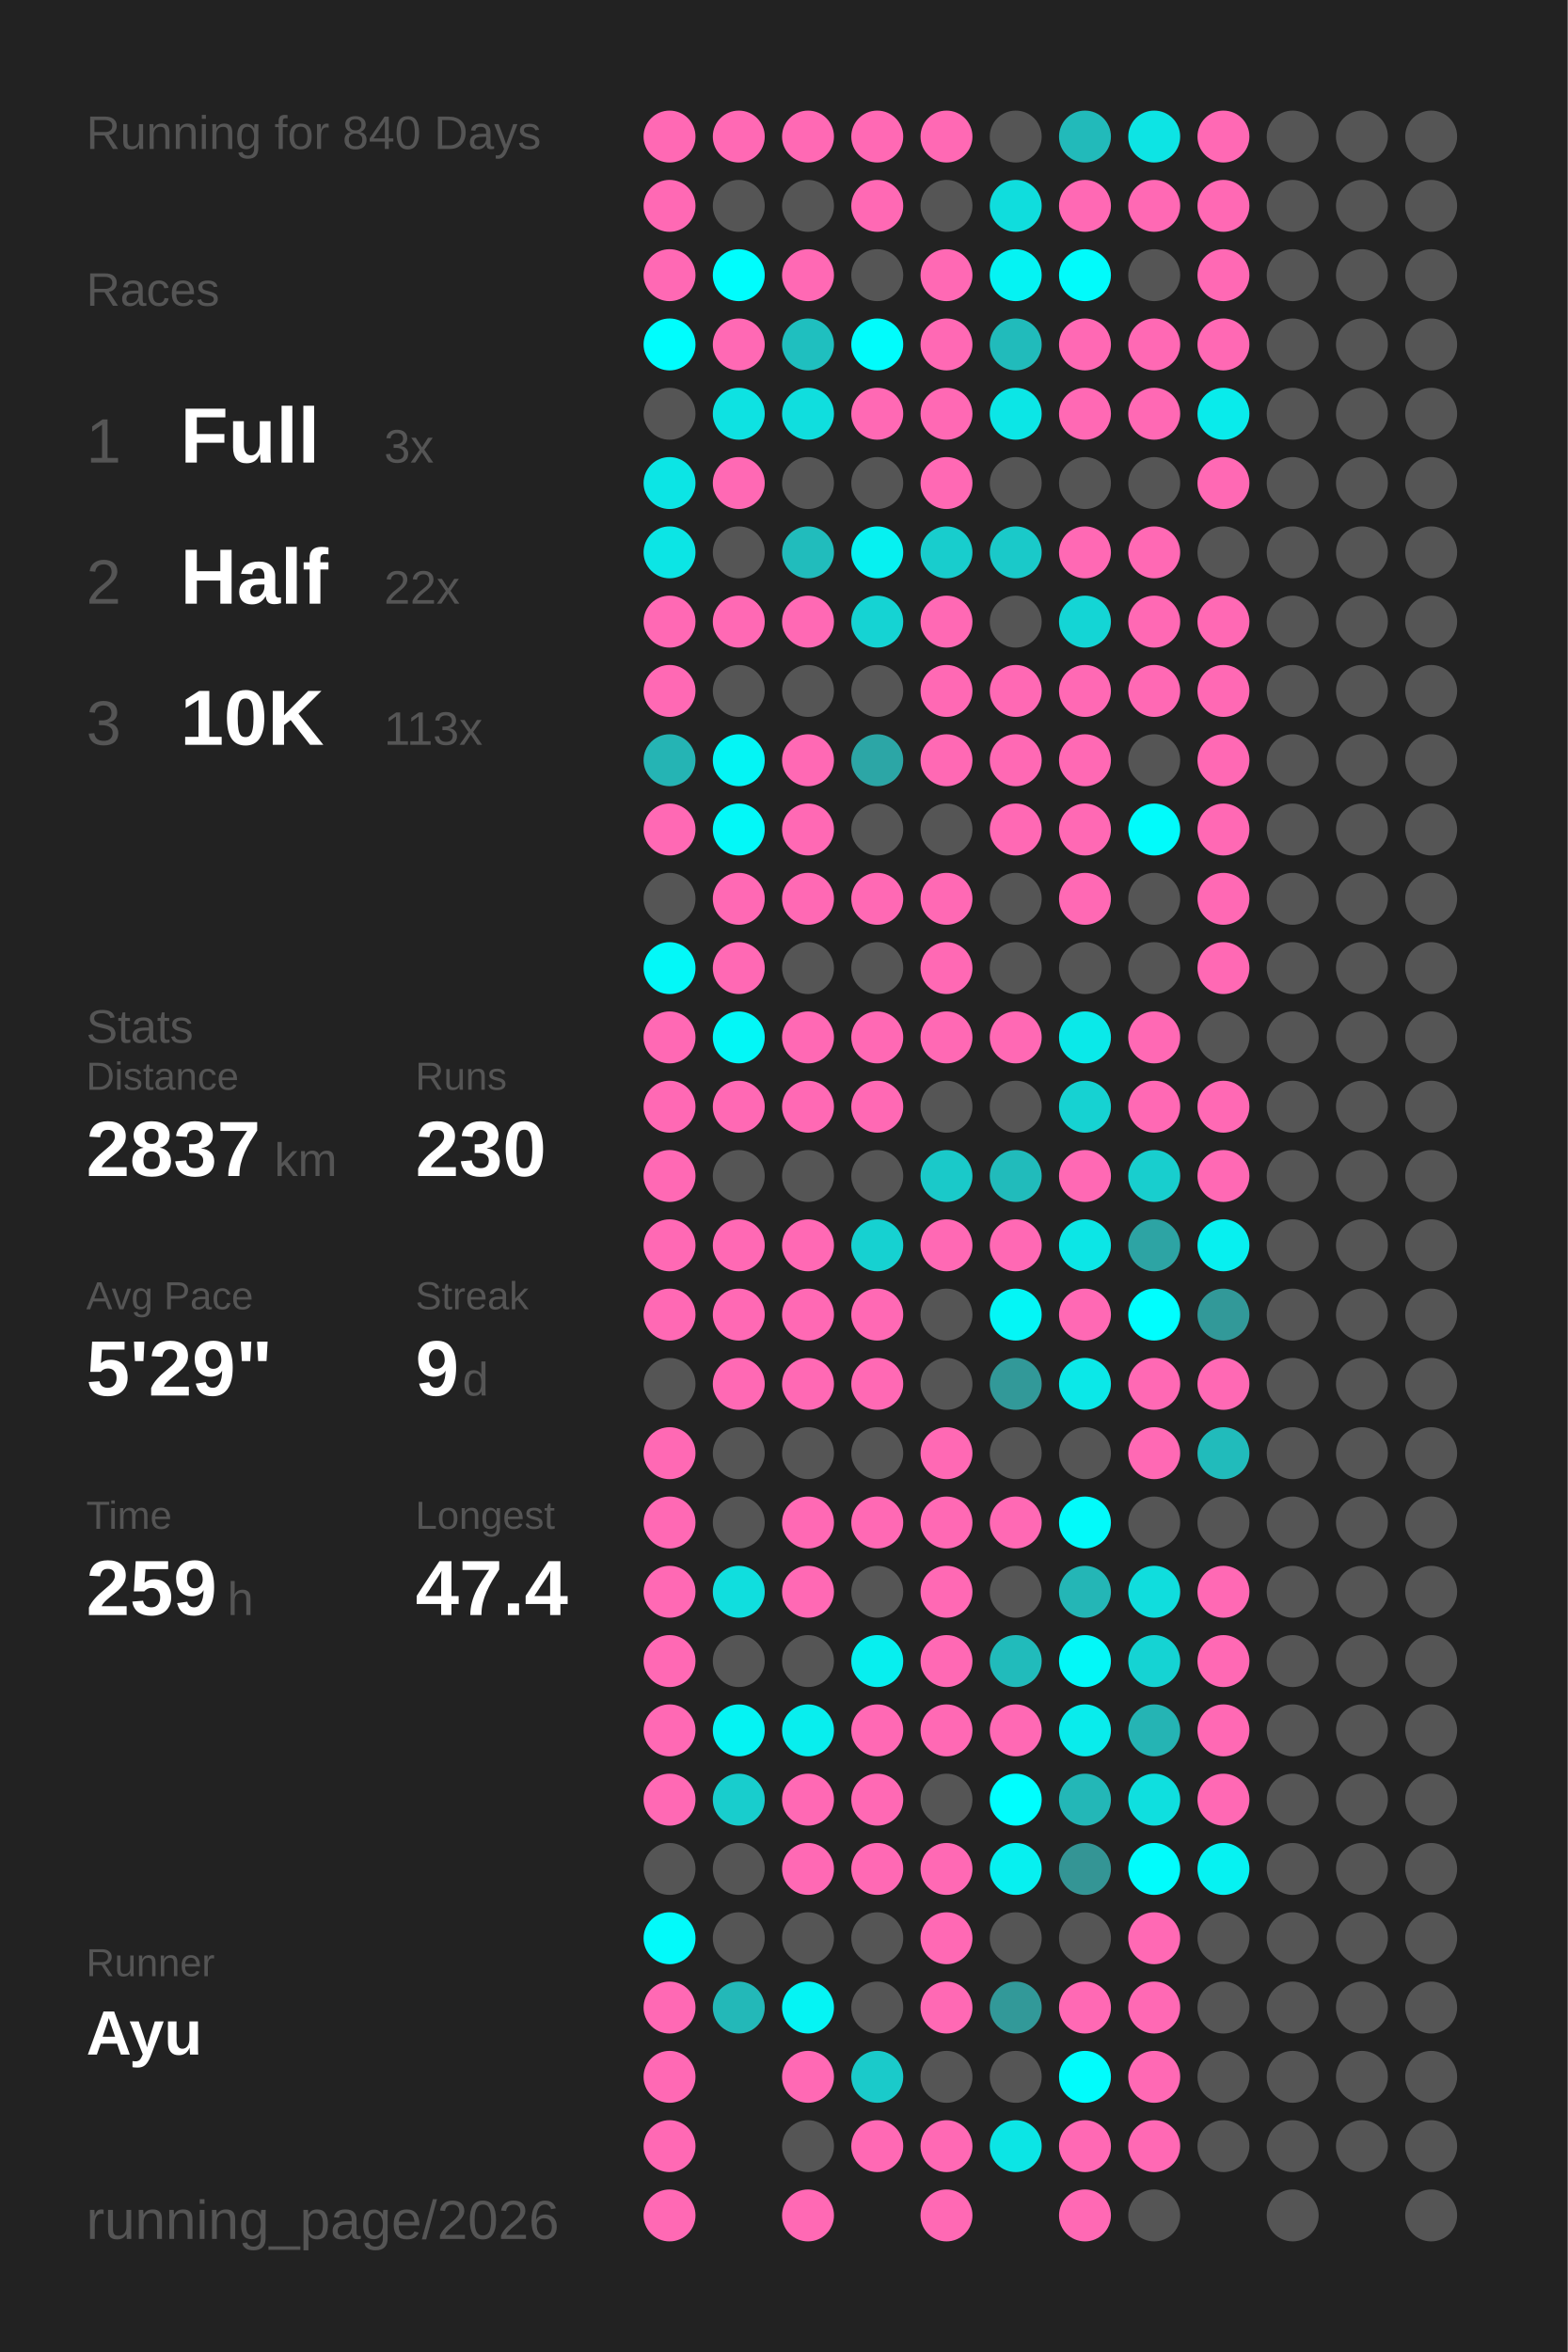
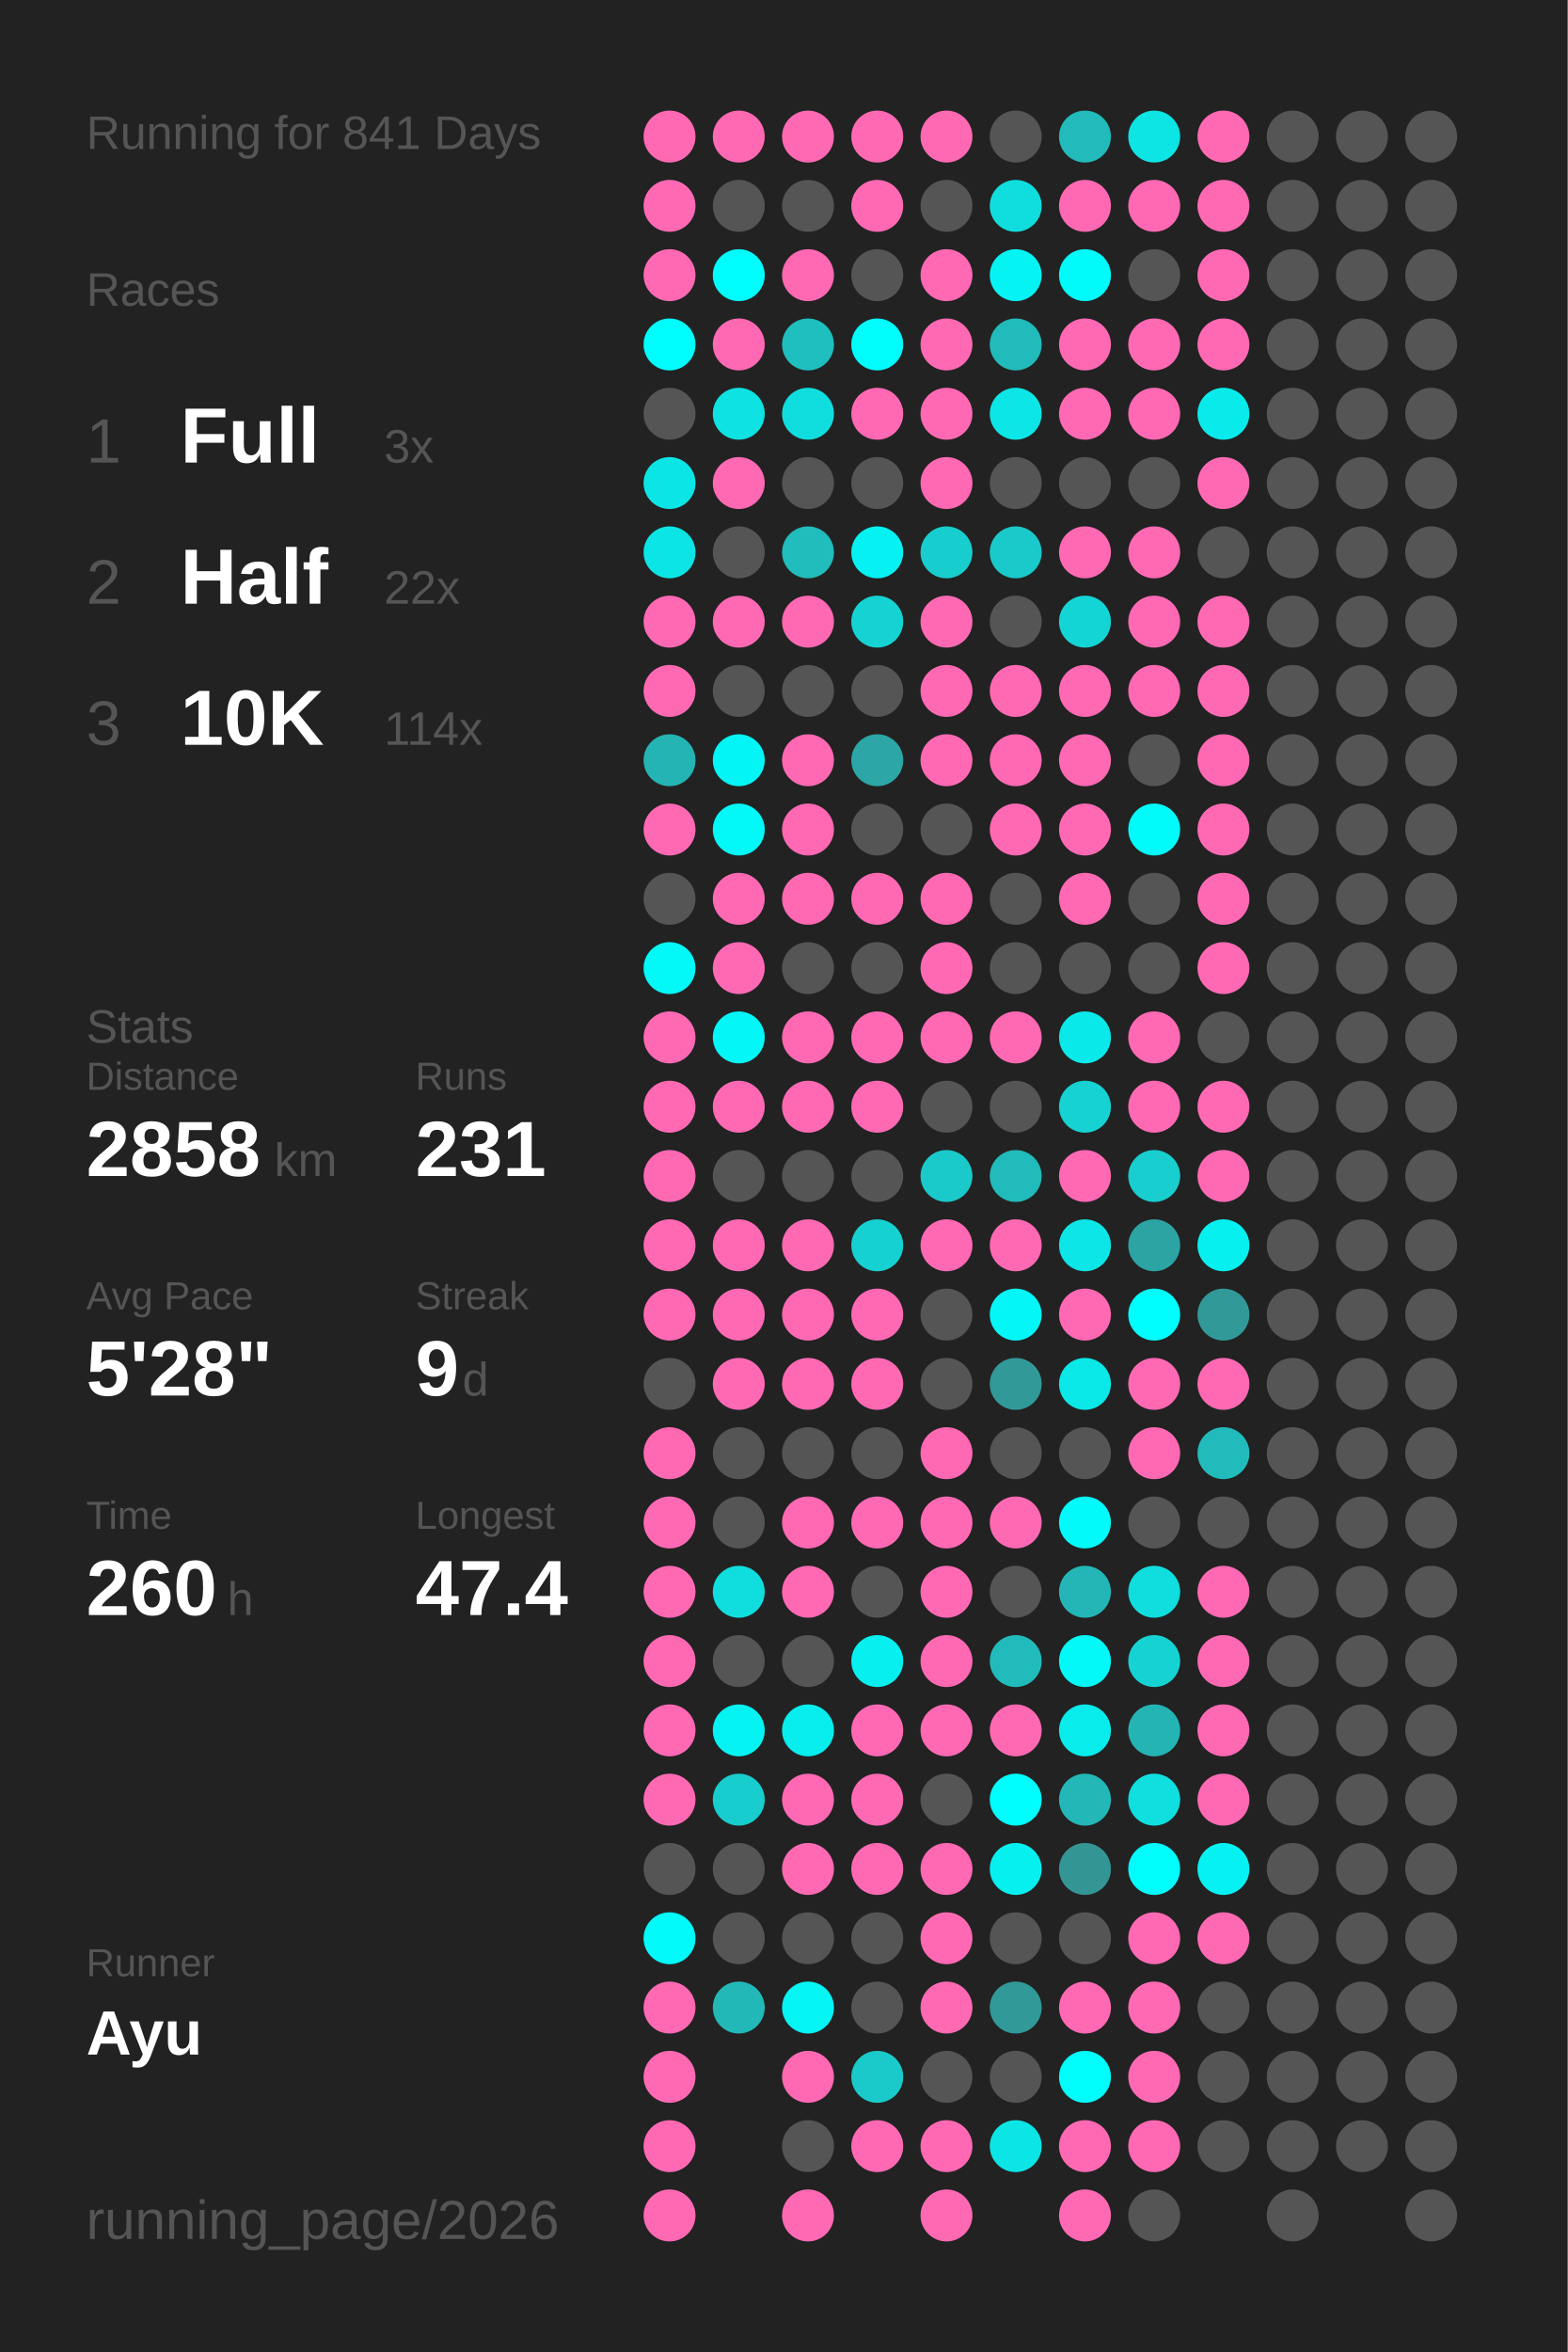
<svg xmlns="http://www.w3.org/2000/svg" baseProfile="full" height="300mm" version="1.1" viewBox="0,0,200,300" width="200mm">
  <defs />
  <rect fill="#222222" height="300" width="200" x="0" y="0" />
-   <text fill="#555555" style="font-size:6px; font-family:Arial;" x="11" y="19">Running for 840 Days</text>
+   <text fill="#555555" style="font-size:6px; font-family:Arial;" x="11" y="19">Running for 841 Days</text>
  <text fill="#555555" style="font-size:6px; font-family:Arial;" x="11" y="39">Races</text>
  <text fill="#555555" style="font-size:8px; font-family:Arial;" x="11" y="59">1</text>
  <text fill="#FFFFFF" style="font-size:10px; font-family:Arial; font-weight:bold;" x="23" y="59">Full</text>
  <text fill="#555555" style="font-size:6px; font-family:Arial;" x="49" y="59">3x</text>
  <text fill="#555555" style="font-size:8px; font-family:Arial;" x="11" y="77">2</text>
  <text fill="#FFFFFF" style="font-size:10px; font-family:Arial; font-weight:bold;" x="23" y="77">Half</text>
  <text fill="#555555" style="font-size:6px; font-family:Arial;" x="49" y="77">22x</text>
  <text fill="#555555" style="font-size:8px; font-family:Arial;" x="11" y="95">3</text>
  <text fill="#FFFFFF" style="font-size:10px; font-family:Arial; font-weight:bold;" x="23" y="95">10K</text>
-   <text fill="#555555" style="font-size:6px; font-family:Arial;" x="49" y="95">113x</text>
+   <text fill="#555555" style="font-size:6px; font-family:Arial;" x="49" y="95">114x</text>
  <text fill="#555555" style="font-size:6px; font-family:Arial;" x="11" y="133">Stats</text>
  <text fill="#555555" style="font-size:5px; font-family:Arial;" x="11" y="139">Distance</text>
-   <text fill="#FFFFFF" style="font-size:10px; font-family:Arial; font-weight:bold;" x="11" y="150">2837</text>
+   <text fill="#FFFFFF" style="font-size:10px; font-family:Arial; font-weight:bold;" x="11" y="150">2858</text>
  <text fill="#555555" style="font-size:6px; font-family:Arial;" x="35" y="150">km</text>
  <text fill="#555555" style="font-size:5px; font-family:Arial;" x="53" y="139">Runs</text>
-   <text fill="#FFFFFF" style="font-size:10px; font-family:Arial; font-weight:bold;" x="53" y="150">230</text>
+   <text fill="#FFFFFF" style="font-size:10px; font-family:Arial; font-weight:bold;" x="53" y="150">231</text>
  <text fill="#555555" style="font-size:5px; font-family:Arial;" x="11" y="167">Avg Pace</text>
-   <text fill="#FFFFFF" style="font-size:10px; font-family:Arial; font-weight:bold;" x="11" y="178">5'29"</text>
+   <text fill="#FFFFFF" style="font-size:10px; font-family:Arial; font-weight:bold;" x="11" y="178">5'28"</text>
  <text fill="#555555" style="font-size:5px; font-family:Arial;" x="53" y="167">Streak</text>
  <text fill="#FFFFFF" style="font-size:10px; font-family:Arial; font-weight:bold;" x="53" y="178">9</text>
  <text fill="#555555" style="font-size:6px; font-family:Arial;" x="59" y="178">d</text>
  <text fill="#555555" style="font-size:5px; font-family:Arial;" x="11" y="195">Time</text>
-   <text fill="#FFFFFF" style="font-size:10px; font-family:Arial; font-weight:bold;" x="11" y="206">259</text>
+   <text fill="#FFFFFF" style="font-size:10px; font-family:Arial; font-weight:bold;" x="11" y="206">260</text>
  <text fill="#555555" style="font-size:6px; font-family:Arial;" x="29" y="206">h</text>
  <text fill="#555555" style="font-size:5px; font-family:Arial;" x="53" y="195">Longest</text>
  <text fill="#FFFFFF" style="font-size:10px; font-family:Arial; font-weight:bold;" x="53" y="206">47.4</text>
  <text fill="#555555" style="font-size:5px; font-family:Arial;" x="11" y="252.065">Runner</text>
  <text fill="#FFFFFF" style="font-size:8px; font-family:Arial; font-weight:bold;" x="11" y="262.065">Ayu</text>
  <text fill="#555555" style="font-size:7px; font-family:Arial;" x="11" y="285.581">running_page/2026</text>
  <circle cx="85.417" cy="17.419" fill="#ff69b4" r="3.312" />
  <circle cx="85.417" cy="26.258" fill="#ff69b4" r="3.312" />
  <circle cx="85.417" cy="35.097" fill="#ff69b4" r="3.312" />
  <circle cx="85.417" cy="43.935" fill="#00fdfd" r="3.312" />
  <circle cx="85.417" cy="52.774" fill="#555555" r="3.312" />
  <circle cx="85.417" cy="61.613" fill="#0ce5e5" r="3.312" />
  <circle cx="85.417" cy="70.452" fill="#0ce5e5" r="3.312" />
  <circle cx="85.417" cy="79.29" fill="#ff69b4" r="3.312" />
  <circle cx="85.417" cy="88.129" fill="#ff69b4" r="3.312" />
  <circle cx="85.417" cy="96.968" fill="#25b4b4" r="3.312" />
  <circle cx="85.417" cy="105.806" fill="#ff69b4" r="3.312" />
  <circle cx="85.417" cy="114.645" fill="#555555" r="3.312" />
  <circle cx="85.417" cy="123.484" fill="#03f8f8" r="3.312" />
  <circle cx="85.417" cy="132.323" fill="#ff69b4" r="3.312" />
  <circle cx="85.417" cy="141.161" fill="#ff69b4" r="3.312" />
  <circle cx="85.417" cy="150" fill="#ff69b4" r="3.312" />
  <circle cx="85.417" cy="158.839" fill="#ff69b4" r="3.312" />
  <circle cx="85.417" cy="167.677" fill="#ff69b4" r="3.312" />
  <circle cx="85.417" cy="176.516" fill="#555555" r="3.312" />
  <circle cx="85.417" cy="185.355" fill="#ff69b4" r="3.312" />
  <circle cx="85.417" cy="194.194" fill="#ff69b4" r="3.312" />
  <circle cx="85.417" cy="203.032" fill="#ff69b4" r="3.312" />
  <circle cx="85.417" cy="211.871" fill="#ff69b4" r="3.312" />
  <circle cx="85.417" cy="220.71" fill="#ff69b4" r="3.312" />
  <circle cx="85.417" cy="229.548" fill="#ff69b4" r="3.312" />
  <circle cx="85.417" cy="238.387" fill="#555555" r="3.312" />
  <circle cx="85.417" cy="247.226" fill="#02fafa" r="3.312" />
  <circle cx="85.417" cy="256.065" fill="#ff69b4" r="3.312" />
  <circle cx="85.417" cy="264.903" fill="#ff69b4" r="3.312" />
  <circle cx="85.417" cy="273.742" fill="#ff69b4" r="3.312" />
  <circle cx="85.417" cy="282.581" fill="#ff69b4" r="3.312" />
  <circle cx="94.25" cy="17.419" fill="#ff69b4" r="3.312" />
  <circle cx="94.25" cy="26.258" fill="#555555" r="3.312" />
  <circle cx="94.25" cy="35.097" fill="#00fdfd" r="3.312" />
  <circle cx="94.25" cy="43.935" fill="#ff69b4" r="3.312" />
  <circle cx="94.25" cy="52.774" fill="#0ee2e2" r="3.312" />
  <circle cx="94.25" cy="61.613" fill="#ff69b4" r="3.312" />
  <circle cx="94.25" cy="70.452" fill="#555555" r="3.312" />
  <circle cx="94.25" cy="79.29" fill="#ff69b4" r="3.312" />
  <circle cx="94.25" cy="88.129" fill="#555555" r="3.312" />
  <circle cx="94.25" cy="96.968" fill="#04f5f5" r="3.312" />
  <circle cx="94.25" cy="105.806" fill="#03f8f8" r="3.312" />
  <circle cx="94.25" cy="114.645" fill="#ff69b4" r="3.312" />
  <circle cx="94.25" cy="123.484" fill="#ff69b4" r="3.312" />
  <circle cx="94.25" cy="132.323" fill="#03f7f7" r="3.312" />
  <circle cx="94.25" cy="141.161" fill="#ff69b4" r="3.312" />
  <circle cx="94.25" cy="150" fill="#555555" r="3.312" />
  <circle cx="94.25" cy="158.839" fill="#ff69b4" r="3.312" />
  <circle cx="94.25" cy="167.677" fill="#ff69b4" r="3.312" />
  <circle cx="94.25" cy="176.516" fill="#ff69b4" r="3.312" />
  <circle cx="94.25" cy="185.355" fill="#555555" r="3.312" />
  <circle cx="94.25" cy="194.194" fill="#555555" r="3.312" />
  <circle cx="94.25" cy="203.032" fill="#10dede" r="3.312" />
  <circle cx="94.25" cy="211.871" fill="#555555" r="3.312" />
  <circle cx="94.25" cy="220.71" fill="#05f3f3" r="3.312" />
  <circle cx="94.25" cy="229.548" fill="#18cdcd" r="3.312" />
  <circle cx="94.25" cy="238.387" fill="#555555" r="3.312" />
  <circle cx="94.25" cy="247.226" fill="#555555" r="3.312" />
  <circle cx="94.25" cy="256.065" fill="#23b8b8" r="3.312" />
  <circle cx="103.083" cy="17.419" fill="#ff69b4" r="3.312" />
  <circle cx="103.083" cy="26.258" fill="#555555" r="3.312" />
  <circle cx="103.083" cy="35.097" fill="#ff69b4" r="3.312" />
  <circle cx="103.083" cy="43.935" fill="#1fbfbf" r="3.312" />
  <circle cx="103.083" cy="52.774" fill="#10dede" r="3.312" />
  <circle cx="103.083" cy="61.613" fill="#555555" r="3.312" />
  <circle cx="103.083" cy="70.452" fill="#21bcbc" r="3.312" />
  <circle cx="103.083" cy="79.29" fill="#ff69b4" r="3.312" />
  <circle cx="103.083" cy="88.129" fill="#555555" r="3.312" />
  <circle cx="103.083" cy="96.968" fill="#ff69b4" r="3.312" />
  <circle cx="103.083" cy="105.806" fill="#ff69b4" r="3.312" />
  <circle cx="103.083" cy="114.645" fill="#ff69b4" r="3.312" />
  <circle cx="103.083" cy="123.484" fill="#555555" r="3.312" />
  <circle cx="103.083" cy="132.323" fill="#ff69b4" r="3.312" />
  <circle cx="103.083" cy="141.161" fill="#ff69b4" r="3.312" />
  <circle cx="103.083" cy="150" fill="#555555" r="3.312" />
  <circle cx="103.083" cy="158.839" fill="#ff69b4" r="3.312" />
  <circle cx="103.083" cy="167.677" fill="#ff69b4" r="3.312" />
  <circle cx="103.083" cy="176.516" fill="#ff69b4" r="3.312" />
  <circle cx="103.083" cy="185.355" fill="#555555" r="3.312" />
  <circle cx="103.083" cy="194.194" fill="#ff69b4" r="3.312" />
  <circle cx="103.083" cy="203.032" fill="#ff69b4" r="3.312" />
  <circle cx="103.083" cy="211.871" fill="#555555" r="3.312" />
  <circle cx="103.083" cy="220.71" fill="#08eeee" r="3.312" />
  <circle cx="103.083" cy="229.548" fill="#ff69b4" r="3.312" />
  <circle cx="103.083" cy="238.387" fill="#ff69b4" r="3.312" />
  <circle cx="103.083" cy="247.226" fill="#555555" r="3.312" />
  <circle cx="103.083" cy="256.065" fill="#05f4f4" r="3.312" />
  <circle cx="103.083" cy="264.903" fill="#ff69b4" r="3.312" />
  <circle cx="103.083" cy="273.742" fill="#555555" r="3.312" />
  <circle cx="103.083" cy="282.581" fill="#ff69b4" r="3.312" />
  <circle cx="111.917" cy="17.419" fill="#ff69b4" r="3.312" />
  <circle cx="111.917" cy="26.258" fill="#ff69b4" r="3.312" />
  <circle cx="111.917" cy="35.097" fill="#555555" r="3.312" />
  <circle cx="111.917" cy="43.935" fill="#01fcfc" r="3.312" />
  <circle cx="111.917" cy="52.774" fill="#ff69b4" r="3.312" />
  <circle cx="111.917" cy="61.613" fill="#555555" r="3.312" />
  <circle cx="111.917" cy="70.452" fill="#06f1f1" r="3.312" />
  <circle cx="111.917" cy="79.29" fill="#15d3d3" r="3.312" />
  <circle cx="111.917" cy="88.129" fill="#555555" r="3.312" />
  <circle cx="111.917" cy="96.968" fill="#2ca6a6" r="3.312" />
  <circle cx="111.917" cy="105.806" fill="#555555" r="3.312" />
  <circle cx="111.917" cy="114.645" fill="#ff69b4" r="3.312" />
  <circle cx="111.917" cy="123.484" fill="#555555" r="3.312" />
  <circle cx="111.917" cy="132.323" fill="#ff69b4" r="3.312" />
  <circle cx="111.917" cy="141.161" fill="#ff69b4" r="3.312" />
  <circle cx="111.917" cy="150" fill="#555555" r="3.312" />
  <circle cx="111.917" cy="158.839" fill="#16d1d1" r="3.312" />
  <circle cx="111.917" cy="167.677" fill="#ff69b4" r="3.312" />
  <circle cx="111.917" cy="176.516" fill="#ff69b4" r="3.312" />
  <circle cx="111.917" cy="185.355" fill="#555555" r="3.312" />
  <circle cx="111.917" cy="194.194" fill="#ff69b4" r="3.312" />
  <circle cx="111.917" cy="203.032" fill="#555555" r="3.312" />
  <circle cx="111.917" cy="211.871" fill="#07efef" r="3.312" />
  <circle cx="111.917" cy="220.71" fill="#ff69b4" r="3.312" />
  <circle cx="111.917" cy="229.548" fill="#ff69b4" r="3.312" />
  <circle cx="111.917" cy="238.387" fill="#ff69b4" r="3.312" />
  <circle cx="111.917" cy="247.226" fill="#555555" r="3.312" />
  <circle cx="111.917" cy="256.065" fill="#555555" r="3.312" />
  <circle cx="111.917" cy="264.903" fill="#1acaca" r="3.312" />
  <circle cx="111.917" cy="273.742" fill="#ff69b4" r="3.312" />
  <circle cx="120.75" cy="17.419" fill="#ff69b4" r="3.312" />
  <circle cx="120.75" cy="26.258" fill="#555555" r="3.312" />
  <circle cx="120.75" cy="35.097" fill="#ff69b4" r="3.312" />
  <circle cx="120.75" cy="43.935" fill="#ff69b4" r="3.312" />
  <circle cx="120.75" cy="52.774" fill="#ff69b4" r="3.312" />
  <circle cx="120.75" cy="61.613" fill="#ff69b4" r="3.312" />
  <circle cx="120.75" cy="70.452" fill="#18cdcd" r="3.312" />
  <circle cx="120.75" cy="79.29" fill="#ff69b4" r="3.312" />
  <circle cx="120.75" cy="88.129" fill="#ff69b4" r="3.312" />
  <circle cx="120.75" cy="96.968" fill="#ff69b4" r="3.312" />
  <circle cx="120.75" cy="105.806" fill="#555555" r="3.312" />
  <circle cx="120.75" cy="114.645" fill="#ff69b4" r="3.312" />
  <circle cx="120.75" cy="123.484" fill="#ff69b4" r="3.312" />
  <circle cx="120.75" cy="132.323" fill="#ff69b4" r="3.312" />
  <circle cx="120.75" cy="141.161" fill="#555555" r="3.312" />
  <circle cx="120.75" cy="150" fill="#1ac9c9" r="3.312" />
  <circle cx="120.75" cy="158.839" fill="#ff69b4" r="3.312" />
  <circle cx="120.75" cy="167.677" fill="#555555" r="3.312" />
  <circle cx="120.75" cy="176.516" fill="#555555" r="3.312" />
  <circle cx="120.75" cy="185.355" fill="#ff69b4" r="3.312" />
  <circle cx="120.75" cy="194.194" fill="#ff69b4" r="3.312" />
  <circle cx="120.75" cy="203.032" fill="#ff69b4" r="3.312" />
  <circle cx="120.75" cy="211.871" fill="#ff69b4" r="3.312" />
  <circle cx="120.75" cy="220.71" fill="#ff69b4" r="3.312" />
  <circle cx="120.75" cy="229.548" fill="#555555" r="3.312" />
  <circle cx="120.75" cy="238.387" fill="#ff69b4" r="3.312" />
  <circle cx="120.75" cy="247.226" fill="#ff69b4" r="3.312" />
  <circle cx="120.75" cy="256.065" fill="#ff69b4" r="3.312" />
  <circle cx="120.75" cy="264.903" fill="#555555" r="3.312" />
  <circle cx="120.75" cy="273.742" fill="#ff69b4" r="3.312" />
  <circle cx="120.75" cy="282.581" fill="#ff69b4" r="3.312" />
  <circle cx="129.583" cy="17.419" fill="#555555" r="3.312" />
  <circle cx="129.583" cy="26.258" fill="#10dddd" r="3.312" />
  <circle cx="129.583" cy="35.097" fill="#05f3f3" r="3.312" />
  <circle cx="129.583" cy="43.935" fill="#21bbbb" r="3.312" />
  <circle cx="129.583" cy="52.774" fill="#0ce6e6" r="3.312" />
  <circle cx="129.583" cy="61.613" fill="#555555" r="3.312" />
  <circle cx="129.583" cy="70.452" fill="#1ac9c9" r="3.312" />
  <circle cx="129.583" cy="79.29" fill="#555555" r="3.312" />
  <circle cx="129.583" cy="88.129" fill="#ff69b4" r="3.312" />
  <circle cx="129.583" cy="96.968" fill="#ff69b4" r="3.312" />
  <circle cx="129.583" cy="105.806" fill="#ff69b4" r="3.312" />
  <circle cx="129.583" cy="114.645" fill="#555555" r="3.312" />
  <circle cx="129.583" cy="123.484" fill="#555555" r="3.312" />
  <circle cx="129.583" cy="132.323" fill="#ff69b4" r="3.312" />
  <circle cx="129.583" cy="141.161" fill="#555555" r="3.312" />
  <circle cx="129.583" cy="150" fill="#21bbbb" r="3.312" />
  <circle cx="129.583" cy="158.839" fill="#ff69b4" r="3.312" />
  <circle cx="129.583" cy="167.677" fill="#04f6f6" r="3.312" />
  <circle cx="129.583" cy="176.516" fill="#329999" r="3.312" />
  <circle cx="129.583" cy="185.355" fill="#555555" r="3.312" />
  <circle cx="129.583" cy="194.194" fill="#ff69b4" r="3.312" />
  <circle cx="129.583" cy="203.032" fill="#555555" r="3.312" />
  <circle cx="129.583" cy="211.871" fill="#21bbbb" r="3.312" />
  <circle cx="129.583" cy="220.71" fill="#ff69b4" r="3.312" />
  <circle cx="129.583" cy="229.548" fill="#00fefe" r="3.312" />
  <circle cx="129.583" cy="238.387" fill="#07f0f0" r="3.312" />
  <circle cx="129.583" cy="247.226" fill="#555555" r="3.312" />
  <circle cx="129.583" cy="256.065" fill="#329999" r="3.312" />
  <circle cx="129.583" cy="264.903" fill="#555555" r="3.312" />
  <circle cx="129.583" cy="273.742" fill="#0ce5e5" r="3.312" />
  <circle cx="138.417" cy="17.419" fill="#22baba" r="3.312" />
  <circle cx="138.417" cy="26.258" fill="#ff69b4" r="3.312" />
  <circle cx="138.417" cy="35.097" fill="#01fbfb" r="3.312" />
  <circle cx="138.417" cy="43.935" fill="#ff69b4" r="3.312" />
  <circle cx="138.417" cy="52.774" fill="#ff69b4" r="3.312" />
  <circle cx="138.417" cy="61.613" fill="#555555" r="3.312" />
  <circle cx="138.417" cy="70.452" fill="#ff69b4" r="3.312" />
  <circle cx="138.417" cy="79.29" fill="#14d5d5" r="3.312" />
  <circle cx="138.417" cy="88.129" fill="#ff69b4" r="3.312" />
  <circle cx="138.417" cy="96.968" fill="#ff69b4" r="3.312" />
  <circle cx="138.417" cy="105.806" fill="#ff69b4" r="3.312" />
  <circle cx="138.417" cy="114.645" fill="#ff69b4" r="3.312" />
  <circle cx="138.417" cy="123.484" fill="#555555" r="3.312" />
  <circle cx="138.417" cy="132.323" fill="#0ae9e9" r="3.312" />
  <circle cx="138.417" cy="141.161" fill="#16d2d2" r="3.312" />
  <circle cx="138.417" cy="150" fill="#ff69b4" r="3.312" />
  <circle cx="138.417" cy="158.839" fill="#0ce6e6" r="3.312" />
  <circle cx="138.417" cy="167.677" fill="#ff69b4" r="3.312" />
  <circle cx="138.417" cy="176.516" fill="#0be8e8" r="3.312" />
  <circle cx="138.417" cy="185.355" fill="#555555" r="3.312" />
  <circle cx="138.417" cy="194.194" fill="#02fafa" r="3.312" />
  <circle cx="138.417" cy="203.032" fill="#24b6b6" r="3.312" />
  <circle cx="138.417" cy="211.871" fill="#03f8f8" r="3.312" />
  <circle cx="138.417" cy="220.71" fill="#09ecec" r="3.312" />
  <circle cx="138.417" cy="229.548" fill="#23b7b7" r="3.312" />
  <circle cx="138.417" cy="238.387" fill="#349595" r="3.312" />
  <circle cx="138.417" cy="247.226" fill="#555555" r="3.312" />
  <circle cx="138.417" cy="256.065" fill="#ff69b4" r="3.312" />
  <circle cx="138.417" cy="264.903" fill="#01fcfc" r="3.312" />
  <circle cx="138.417" cy="273.742" fill="#ff69b4" r="3.312" />
  <circle cx="138.417" cy="282.581" fill="#ff69b4" r="3.312" />
  <circle cx="147.25" cy="17.419" fill="#0de4e4" r="3.312" />
  <circle cx="147.25" cy="26.258" fill="#ff69b4" r="3.312" />
  <circle cx="147.25" cy="35.097" fill="#555555" r="3.312" />
  <circle cx="147.25" cy="43.935" fill="#ff69b4" r="3.312" />
  <circle cx="147.25" cy="52.774" fill="#ff69b4" r="3.312" />
  <circle cx="147.25" cy="61.613" fill="#555555" r="3.312" />
  <circle cx="147.25" cy="70.452" fill="#ff69b4" r="3.312" />
  <circle cx="147.25" cy="79.29" fill="#ff69b4" r="3.312" />
  <circle cx="147.25" cy="88.129" fill="#ff69b4" r="3.312" />
  <circle cx="147.25" cy="96.968" fill="#555555" r="3.312" />
  <circle cx="147.25" cy="105.806" fill="#01fbfb" r="3.312" />
  <circle cx="147.25" cy="114.645" fill="#555555" r="3.312" />
  <circle cx="147.25" cy="123.484" fill="#555555" r="3.312" />
  <circle cx="147.25" cy="132.323" fill="#ff69b4" r="3.312" />
  <circle cx="147.25" cy="141.161" fill="#ff69b4" r="3.312" />
  <circle cx="147.25" cy="150" fill="#18cece" r="3.312" />
  <circle cx="147.25" cy="158.839" fill="#2da4a4" r="3.312" />
  <circle cx="147.25" cy="167.677" fill="#00fefe" r="3.312" />
  <circle cx="147.25" cy="176.516" fill="#ff69b4" r="3.312" />
  <circle cx="147.25" cy="185.355" fill="#ff69b4" r="3.312" />
  <circle cx="147.25" cy="194.194" fill="#555555" r="3.312" />
  <circle cx="147.25" cy="203.032" fill="#10dddd" r="3.312" />
  <circle cx="147.25" cy="211.871" fill="#15d3d3" r="3.312" />
  <circle cx="147.25" cy="220.71" fill="#25b4b4" r="3.312" />
  <circle cx="147.25" cy="229.548" fill="#0fdfdf" r="3.312" />
  <circle cx="147.25" cy="238.387" fill="#01fcfc" r="3.312" />
  <circle cx="147.25" cy="247.226" fill="#ff69b4" r="3.312" />
  <circle cx="147.25" cy="256.065" fill="#ff69b4" r="3.312" />
  <circle cx="147.25" cy="264.903" fill="#ff69b4" r="3.312" />
  <circle cx="147.25" cy="273.742" fill="#ff69b4" r="3.312" />
  <circle cx="147.25" cy="282.581" fill="#555555" r="3.312" />
  <circle cx="156.083" cy="17.419" fill="#ff69b4" r="3.312" />
  <circle cx="156.083" cy="26.258" fill="#ff69b4" r="3.312" />
  <circle cx="156.083" cy="35.097" fill="#ff69b4" r="3.312" />
  <circle cx="156.083" cy="43.935" fill="#ff69b4" r="3.312" />
  <circle cx="156.083" cy="52.774" fill="#09ebeb" r="3.312" />
  <circle cx="156.083" cy="61.613" fill="#ff69b4" r="3.312" />
  <circle cx="156.083" cy="70.452" fill="#555555" r="3.312" />
  <circle cx="156.083" cy="79.29" fill="#ff69b4" r="3.312" />
  <circle cx="156.083" cy="88.129" fill="#ff69b4" r="3.312" />
  <circle cx="156.083" cy="96.968" fill="#ff69b4" r="3.312" />
  <circle cx="156.083" cy="105.806" fill="#ff69b4" r="3.312" />
  <circle cx="156.083" cy="114.645" fill="#ff69b4" r="3.312" />
  <circle cx="156.083" cy="123.484" fill="#ff69b4" r="3.312" />
  <circle cx="156.083" cy="132.323" fill="#555555" r="3.312" />
  <circle cx="156.083" cy="141.161" fill="#ff69b4" r="3.312" />
  <circle cx="156.083" cy="150" fill="#ff69b4" r="3.312" />
  <circle cx="156.083" cy="158.839" fill="#07f0f0" r="3.312" />
  <circle cx="156.083" cy="167.677" fill="#329999" r="3.312" />
  <circle cx="156.083" cy="176.516" fill="#ff69b4" r="3.312" />
  <circle cx="156.083" cy="185.355" fill="#21bbbb" r="3.312" />
  <circle cx="156.083" cy="194.194" fill="#555555" r="3.312" />
  <circle cx="156.083" cy="203.032" fill="#ff69b4" r="3.312" />
  <circle cx="156.083" cy="211.871" fill="#ff69b4" r="3.312" />
  <circle cx="156.083" cy="220.71" fill="#ff69b4" r="3.312" />
  <circle cx="156.083" cy="229.548" fill="#ff69b4" r="3.312" />
  <circle cx="156.083" cy="238.387" fill="#06f2f2" r="3.312" />
-   <circle cx="156.083" cy="247.226" fill="#555555" r="3.312" />
+   <circle cx="156.083" cy="247.226" fill="#ff69b4" r="3.312" />
  <circle cx="156.083" cy="256.065" fill="#555555" r="3.312" />
  <circle cx="156.083" cy="264.903" fill="#555555" r="3.312" />
  <circle cx="156.083" cy="273.742" fill="#555555" r="3.312" />
  <circle cx="164.917" cy="17.419" fill="#555555" r="3.312" />
  <circle cx="164.917" cy="26.258" fill="#555555" r="3.312" />
  <circle cx="164.917" cy="35.097" fill="#555555" r="3.312" />
  <circle cx="164.917" cy="43.935" fill="#555555" r="3.312" />
  <circle cx="164.917" cy="52.774" fill="#555555" r="3.312" />
  <circle cx="164.917" cy="61.613" fill="#555555" r="3.312" />
  <circle cx="164.917" cy="70.452" fill="#555555" r="3.312" />
  <circle cx="164.917" cy="79.29" fill="#555555" r="3.312" />
  <circle cx="164.917" cy="88.129" fill="#555555" r="3.312" />
  <circle cx="164.917" cy="96.968" fill="#555555" r="3.312" />
  <circle cx="164.917" cy="105.806" fill="#555555" r="3.312" />
  <circle cx="164.917" cy="114.645" fill="#555555" r="3.312" />
  <circle cx="164.917" cy="123.484" fill="#555555" r="3.312" />
  <circle cx="164.917" cy="132.323" fill="#555555" r="3.312" />
  <circle cx="164.917" cy="141.161" fill="#555555" r="3.312" />
  <circle cx="164.917" cy="150" fill="#555555" r="3.312" />
  <circle cx="164.917" cy="158.839" fill="#555555" r="3.312" />
  <circle cx="164.917" cy="167.677" fill="#555555" r="3.312" />
  <circle cx="164.917" cy="176.516" fill="#555555" r="3.312" />
  <circle cx="164.917" cy="185.355" fill="#555555" r="3.312" />
  <circle cx="164.917" cy="194.194" fill="#555555" r="3.312" />
  <circle cx="164.917" cy="203.032" fill="#555555" r="3.312" />
  <circle cx="164.917" cy="211.871" fill="#555555" r="3.312" />
  <circle cx="164.917" cy="220.71" fill="#555555" r="3.312" />
  <circle cx="164.917" cy="229.548" fill="#555555" r="3.312" />
  <circle cx="164.917" cy="238.387" fill="#555555" r="3.312" />
  <circle cx="164.917" cy="247.226" fill="#555555" r="3.312" />
  <circle cx="164.917" cy="256.065" fill="#555555" r="3.312" />
  <circle cx="164.917" cy="264.903" fill="#555555" r="3.312" />
  <circle cx="164.917" cy="273.742" fill="#555555" r="3.312" />
  <circle cx="164.917" cy="282.581" fill="#555555" r="3.312" />
  <circle cx="173.75" cy="17.419" fill="#555555" r="3.312" />
  <circle cx="173.75" cy="26.258" fill="#555555" r="3.312" />
  <circle cx="173.75" cy="35.097" fill="#555555" r="3.312" />
  <circle cx="173.75" cy="43.935" fill="#555555" r="3.312" />
  <circle cx="173.75" cy="52.774" fill="#555555" r="3.312" />
  <circle cx="173.75" cy="61.613" fill="#555555" r="3.312" />
  <circle cx="173.75" cy="70.452" fill="#555555" r="3.312" />
  <circle cx="173.75" cy="79.29" fill="#555555" r="3.312" />
  <circle cx="173.75" cy="88.129" fill="#555555" r="3.312" />
  <circle cx="173.75" cy="96.968" fill="#555555" r="3.312" />
  <circle cx="173.75" cy="105.806" fill="#555555" r="3.312" />
  <circle cx="173.75" cy="114.645" fill="#555555" r="3.312" />
  <circle cx="173.75" cy="123.484" fill="#555555" r="3.312" />
  <circle cx="173.75" cy="132.323" fill="#555555" r="3.312" />
  <circle cx="173.75" cy="141.161" fill="#555555" r="3.312" />
  <circle cx="173.75" cy="150" fill="#555555" r="3.312" />
  <circle cx="173.75" cy="158.839" fill="#555555" r="3.312" />
  <circle cx="173.75" cy="167.677" fill="#555555" r="3.312" />
  <circle cx="173.75" cy="176.516" fill="#555555" r="3.312" />
  <circle cx="173.75" cy="185.355" fill="#555555" r="3.312" />
  <circle cx="173.75" cy="194.194" fill="#555555" r="3.312" />
  <circle cx="173.75" cy="203.032" fill="#555555" r="3.312" />
  <circle cx="173.75" cy="211.871" fill="#555555" r="3.312" />
  <circle cx="173.75" cy="220.71" fill="#555555" r="3.312" />
  <circle cx="173.75" cy="229.548" fill="#555555" r="3.312" />
  <circle cx="173.75" cy="238.387" fill="#555555" r="3.312" />
  <circle cx="173.75" cy="247.226" fill="#555555" r="3.312" />
  <circle cx="173.75" cy="256.065" fill="#555555" r="3.312" />
  <circle cx="173.75" cy="264.903" fill="#555555" r="3.312" />
  <circle cx="173.75" cy="273.742" fill="#555555" r="3.312" />
  <circle cx="182.583" cy="17.419" fill="#555555" r="3.312" />
  <circle cx="182.583" cy="26.258" fill="#555555" r="3.312" />
  <circle cx="182.583" cy="35.097" fill="#555555" r="3.312" />
  <circle cx="182.583" cy="43.935" fill="#555555" r="3.312" />
  <circle cx="182.583" cy="52.774" fill="#555555" r="3.312" />
  <circle cx="182.583" cy="61.613" fill="#555555" r="3.312" />
  <circle cx="182.583" cy="70.452" fill="#555555" r="3.312" />
  <circle cx="182.583" cy="79.29" fill="#555555" r="3.312" />
  <circle cx="182.583" cy="88.129" fill="#555555" r="3.312" />
  <circle cx="182.583" cy="96.968" fill="#555555" r="3.312" />
  <circle cx="182.583" cy="105.806" fill="#555555" r="3.312" />
  <circle cx="182.583" cy="114.645" fill="#555555" r="3.312" />
  <circle cx="182.583" cy="123.484" fill="#555555" r="3.312" />
  <circle cx="182.583" cy="132.323" fill="#555555" r="3.312" />
  <circle cx="182.583" cy="141.161" fill="#555555" r="3.312" />
  <circle cx="182.583" cy="150" fill="#555555" r="3.312" />
  <circle cx="182.583" cy="158.839" fill="#555555" r="3.312" />
  <circle cx="182.583" cy="167.677" fill="#555555" r="3.312" />
  <circle cx="182.583" cy="176.516" fill="#555555" r="3.312" />
  <circle cx="182.583" cy="185.355" fill="#555555" r="3.312" />
  <circle cx="182.583" cy="194.194" fill="#555555" r="3.312" />
  <circle cx="182.583" cy="203.032" fill="#555555" r="3.312" />
  <circle cx="182.583" cy="211.871" fill="#555555" r="3.312" />
  <circle cx="182.583" cy="220.71" fill="#555555" r="3.312" />
  <circle cx="182.583" cy="229.548" fill="#555555" r="3.312" />
  <circle cx="182.583" cy="238.387" fill="#555555" r="3.312" />
  <circle cx="182.583" cy="247.226" fill="#555555" r="3.312" />
  <circle cx="182.583" cy="256.065" fill="#555555" r="3.312" />
  <circle cx="182.583" cy="264.903" fill="#555555" r="3.312" />
  <circle cx="182.583" cy="273.742" fill="#555555" r="3.312" />
  <circle cx="182.583" cy="282.581" fill="#555555" r="3.312" />
</svg>
